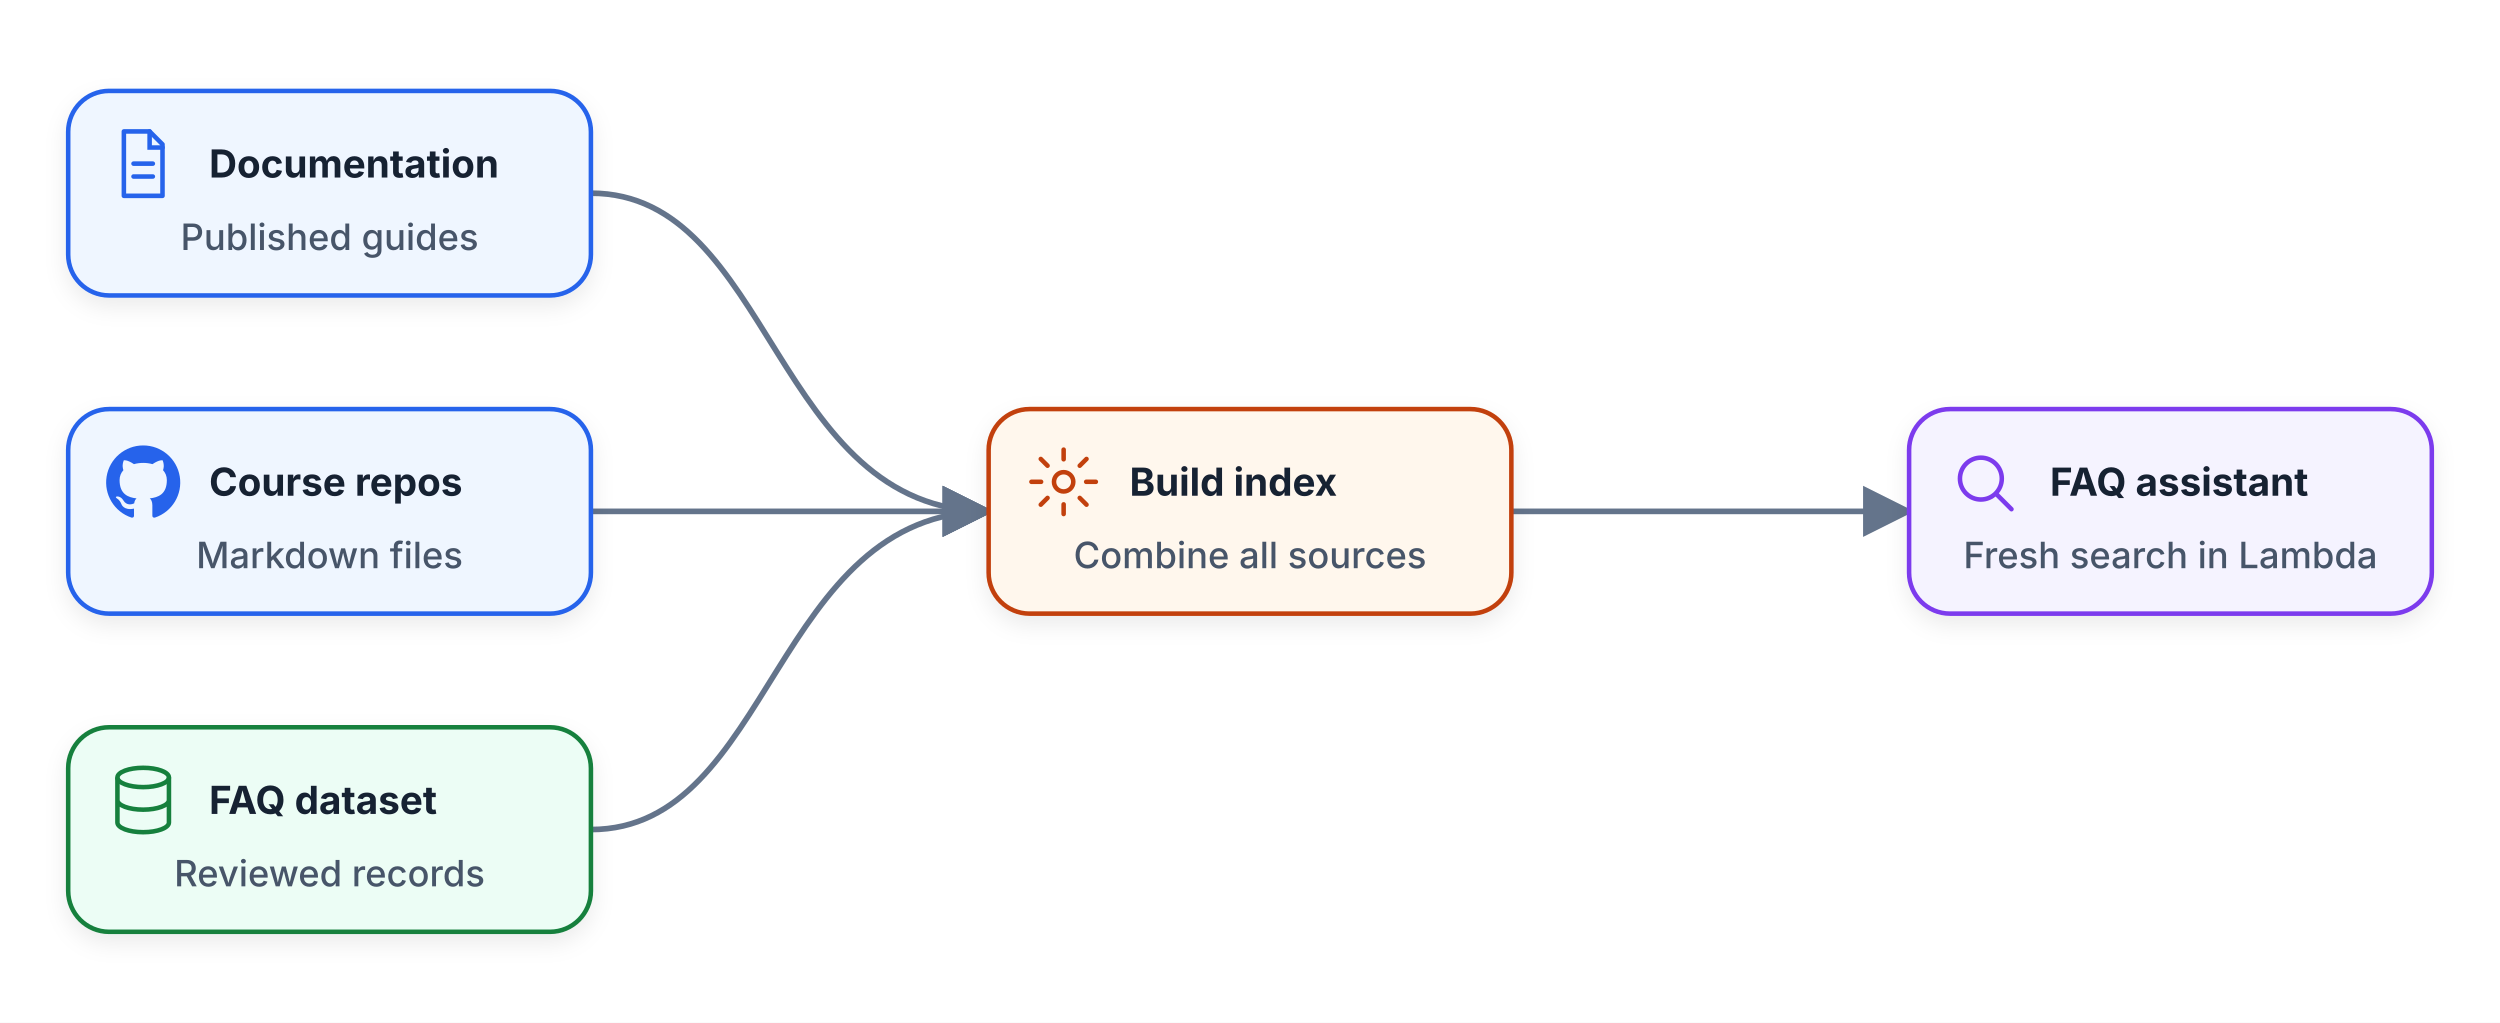
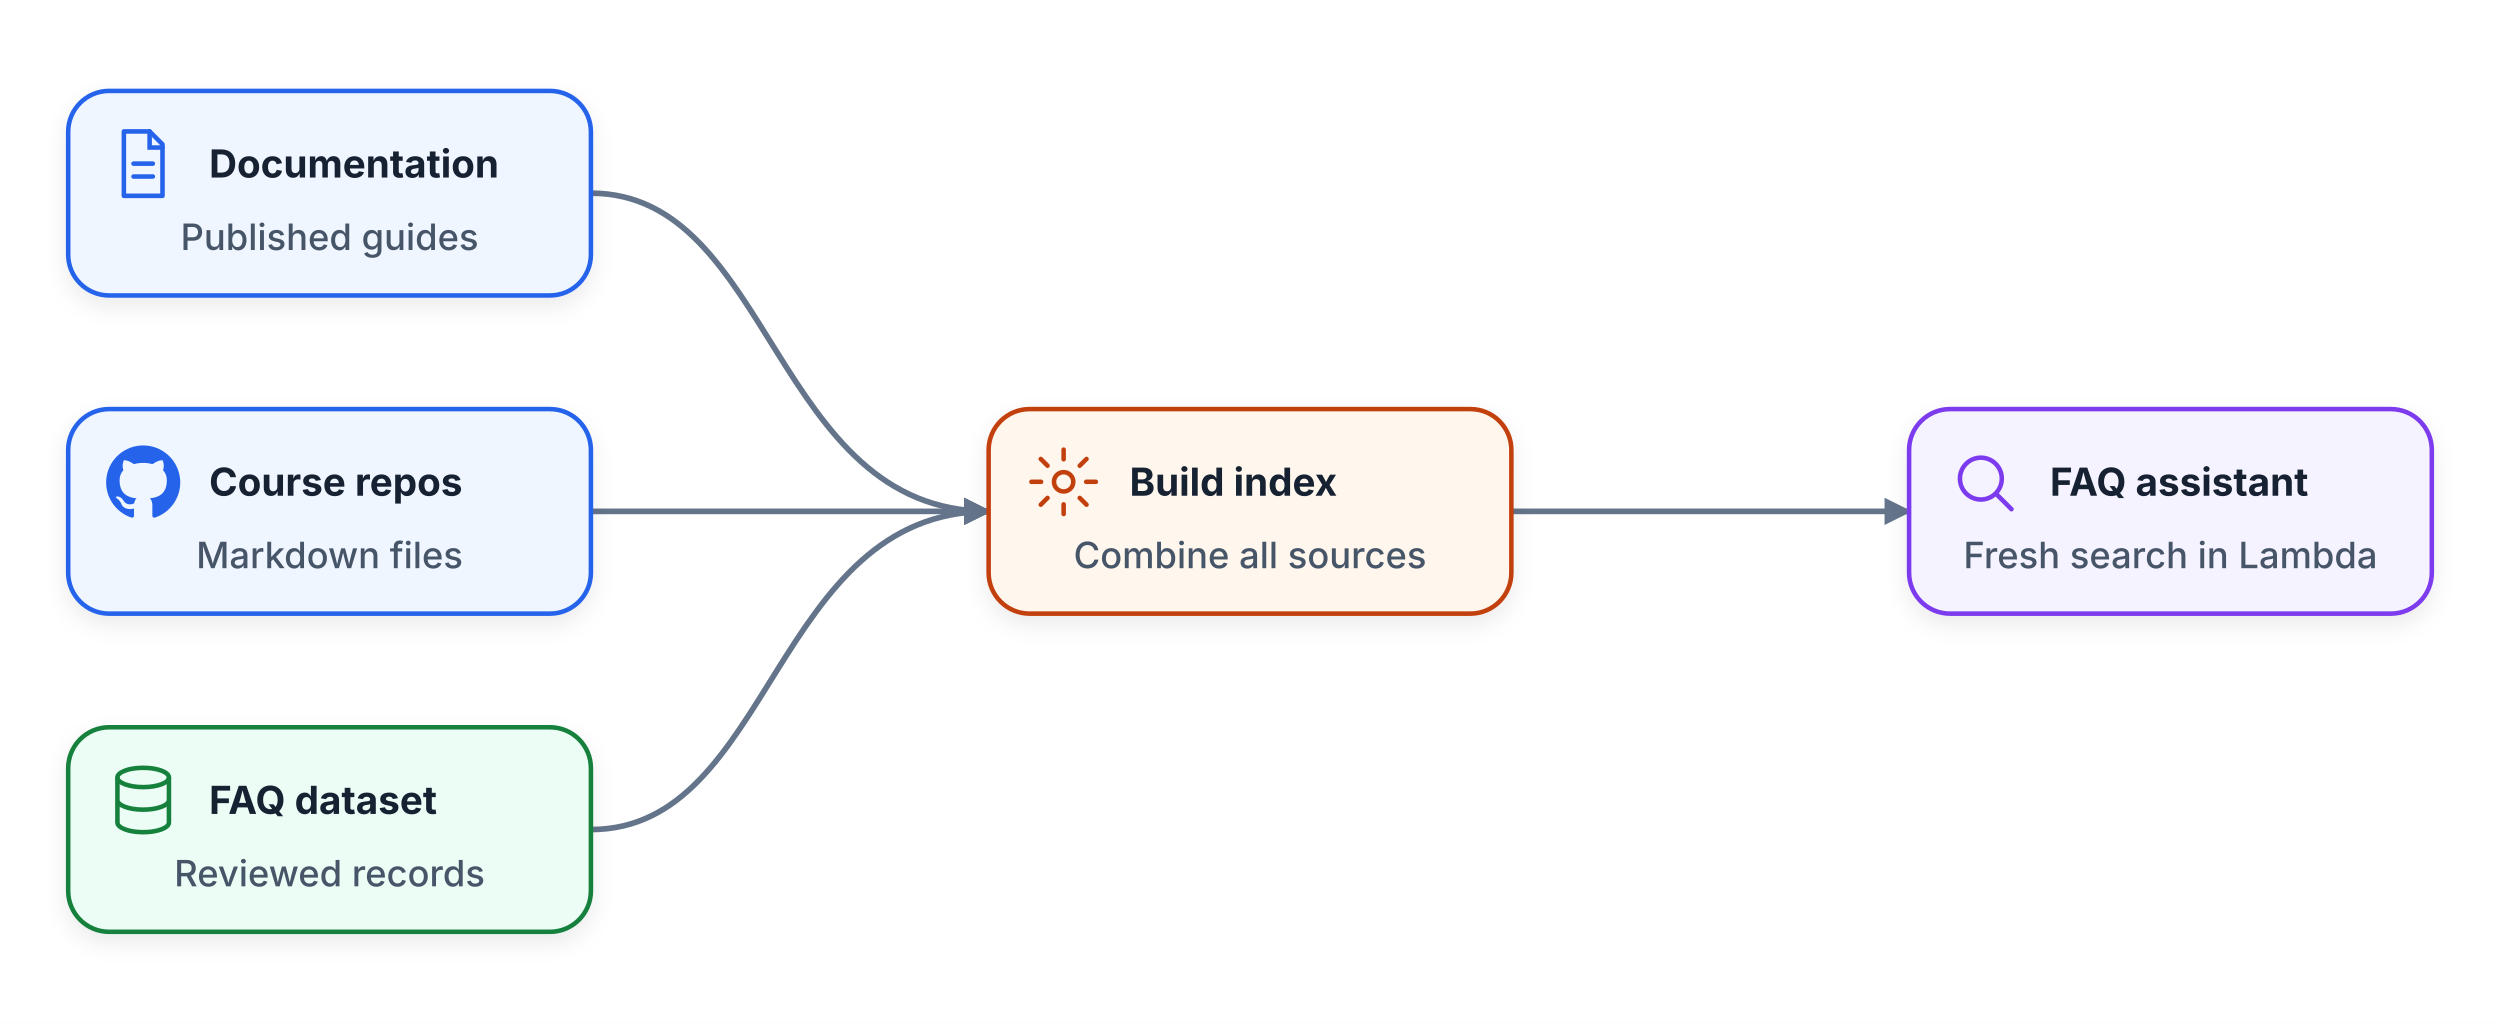
<svg xmlns="http://www.w3.org/2000/svg" width="1100" height="450" viewBox="0 0 1100 450" role="img" aria-labelledby="title desc">
  <defs>
    <filter id="shadow" x="-20%" y="-20%" width="140%" height="150%">
      <feDropShadow dx="0" dy="4" stdDeviation="5" flood-color="#0f172a" flood-opacity="0.08" />
    </filter>
-     <marker id="arrow-purple" viewBox="0 0 10 10" refX="9" refY="5" markerWidth="9" markerHeight="9" orient="auto">
+     <marker id="arrow-purple" viewBox="0 0 10 10" refX="9" refY="5" markerUnits="userSpaceOnUse" markerWidth="12" markerHeight="12" orient="auto">
      <path d="M0 0 10 5 0 10Z" fill="#7c3aed" />
    </marker>
-     <marker id="arrow-blue" viewBox="0 0 10 10" refX="9" refY="5" markerWidth="9" markerHeight="9" orient="auto">
+     <marker id="arrow-blue" viewBox="0 0 10 10" refX="9" refY="5" markerUnits="userSpaceOnUse" markerWidth="12" markerHeight="12" orient="auto">
      <path d="M0 0 10 5 0 10Z" fill="#2563eb" />
    </marker>
-     <marker id="arrow-amber" viewBox="0 0 10 10" refX="9" refY="5" markerWidth="9" markerHeight="9" orient="auto">
+     <marker id="arrow-amber" viewBox="0 0 10 10" refX="9" refY="5" markerUnits="userSpaceOnUse" markerWidth="12" markerHeight="12" orient="auto">
      <path d="M0 0 10 5 0 10Z" fill="#c2410c" />
    </marker>
-     <marker id="arrow-green" viewBox="0 0 10 10" refX="9" refY="5" markerWidth="9" markerHeight="9" orient="auto">
+     <marker id="arrow-green" viewBox="0 0 10 10" refX="9" refY="5" markerUnits="userSpaceOnUse" markerWidth="12" markerHeight="12" orient="auto">
      <path d="M0 0 10 5 0 10Z" fill="#15803d" />
    </marker>
-     <marker id="arrow-red" viewBox="0 0 10 10" refX="9" refY="5" markerWidth="9" markerHeight="9" orient="auto">
+     <marker id="arrow-red" viewBox="0 0 10 10" refX="9" refY="5" markerUnits="userSpaceOnUse" markerWidth="12" markerHeight="12" orient="auto">
      <path d="M0 0 10 5 0 10Z" fill="#dc2626" />
    </marker>
-     <marker id="arrow-gray" viewBox="0 0 10 10" refX="9" refY="5" markerWidth="9" markerHeight="9" orient="auto">
+     <marker id="arrow-gray" viewBox="0 0 10 10" refX="9" refY="5" markerUnits="userSpaceOnUse" markerWidth="12" markerHeight="12" orient="auto">
      <path d="M0 0 10 5 0 10Z" fill="#64748b" />
    </marker>
    <symbol id="icon-database" viewBox="0 0 24 24">
      <ellipse cx="12" cy="5" rx="8" ry="3" fill="none" stroke="currentColor" stroke-width="2" />
      <path d="M4 5v7c0 1.66 3.58 3 8 3s8-1.34 8-3V5M4 12v7c0 1.66 3.58 3 8 3s8-1.34 8-3v-7" fill="none" stroke="currentColor" stroke-width="2" />
    </symbol>
    <symbol id="icon-document" viewBox="0 0 24 24">
      <path d="M6 2h8l4 4v16H6Z" fill="none" stroke="currentColor" stroke-width="2" stroke-linejoin="round" />
      <path d="M14 2v5h4M9 12h6M9 16h6" fill="none" stroke="currentColor" stroke-width="2" stroke-linecap="round" />
    </symbol>
    <symbol id="icon-github" viewBox="0 0 24 24">
      <path fill="currentColor" d="M12 .7a11.5 11.5 0 0 0-3.64 22.41c.58.11.79-.25.79-.56v-2.23c-3.22.7-3.9-1.37-3.9-1.37-.53-1.34-1.29-1.7-1.29-1.7-1.05-.72.08-.71.08-.71 1.17.08 1.78 1.2 1.78 1.2 1.04 1.77 2.72 1.26 3.38.96.1-.75.4-1.26.74-1.55-2.57-.29-5.27-1.28-5.27-5.68 0-1.26.45-2.28 1.19-3.09-.12-.29-.52-1.46.11-3.05 0 0 .97-.31 3.16 1.18a10.9 10.9 0 0 1 5.76 0c2.2-1.49 3.16-1.18 3.16-1.18.63 1.59.23 2.76.11 3.05.74.81 1.19 1.83 1.19 3.09 0 4.42-2.71 5.38-5.29 5.67.42.36.79 1.06.79 2.14v3.27c0 .31.21.67.8.56A11.5 11.5 0 0 0 12 .7Z" />
    </symbol>
    <symbol id="icon-search" viewBox="0 0 24 24">
      <circle cx="11" cy="11" r="6.5" fill="none" stroke="currentColor" stroke-width="2" />
      <path d="m16 16 4.5 4.5" fill="none" stroke="currentColor" stroke-width="2" stroke-linecap="round" />
    </symbol>
    <symbol id="icon-settings" viewBox="0 0 24 24">
      <circle cx="12" cy="12" r="3" fill="none" stroke="currentColor" stroke-width="2" />
      <path d="M12 2v3M12 19v3M2 12h3M19 12h3M4.9 4.9 7 7M17 17l2.1 2.1M19.1 4.9 17 7M7 17l-2.1 2.1" fill="none" stroke="currentColor" stroke-width="2" stroke-linecap="round" />
    </symbol>
    <style>
      text { font-family: system-ui, -apple-system, BlinkMacSystemFont, "Segoe UI", sans-serif; fill: #172033; }
      symbol [stroke] { vector-effect: non-scaling-stroke; }
      .node rect { stroke-width: 2; }
      .node-boundary rect { stroke-width: 2; stroke-dasharray: 8 8; }
      .boundary-title { font-size: 16px; font-weight: 750; text-anchor: start; }
      .node-title { font-weight: 750; text-anchor: middle; }
      .node-title.icon-copy { text-anchor: start; }
      .node-subtitle { font-weight: 500; fill: #475569; text-anchor: middle; }
      .eyebrow { font-weight: 750; letter-spacing: 1px; fill: #475569; text-anchor: middle; }
      .mention-icon { font-size: 27px; font-weight: 750; text-anchor: middle; }
      .standalone-mention { font-size: 52px; font-weight: 750; text-anchor: middle; }
      .icon-node-title { font-size: 16px; font-weight: 750; text-anchor: middle; }
      .edge { fill: none; stroke-width: 2.5; stroke-linecap: round; stroke-linejoin: round; }
      .edge-label rect { stroke-width: 2; }
      .edge-label text { font-size: 14px; font-weight: 750; text-anchor: middle; dominant-baseline: central; }
      .divider { stroke: #cbd5e1; stroke-width: 2; stroke-dasharray: 6 8; stroke-linecap: round; }
      .center-annotation { fill: #f1f5f9; stroke: none; }
      .center-title { font-weight: 800; letter-spacing: 0.08em; fill: #334155; text-anchor: middle; }
      .center-detail { font-weight: 600; fill: #475569; text-anchor: middle; }
    </style>
  </defs>
  <rect width="1100" height="450" fill="#ffffff" />
  <path class="edge" d="M260 85C340 85 340 225 435 225" stroke="#64748b" marker-end="url(#arrow-gray)" />
  <path class="edge" d="M260 225L435 225" stroke="#64748b" marker-end="url(#arrow-gray)" />
  <path class="edge" d="M260 365C340 365 340 225 435 225" stroke="#64748b" marker-end="url(#arrow-gray)" />
  <path class="edge" d="M665 225L840 225" stroke="#64748b" marker-end="url(#arrow-gray)" />
  <g class="node node-blue" transform="translate(30 40)" filter="url(#shadow)">
    <rect width="230" height="90" rx="18" fill="#eff6ff" stroke="#2563eb" />
    <use href="#icon-document" x="16" y="15" width="34" height="34" color="#2563eb" />
    <text class="node-title icon-copy" x="62" y="38.12" font-size="17">Documentation</text>
    <text class="node-subtitle" x="115" y="70" font-size="16">Published guides</text>
  </g>
  <g class="node node-blue" transform="translate(30 180)" filter="url(#shadow)">
    <rect width="230" height="90" rx="18" fill="#eff6ff" stroke="#2563eb" />
    <use href="#icon-github" x="16" y="15" width="34" height="34" color="#2563eb" />
    <text class="node-title icon-copy" x="62" y="38.12" font-size="17">Course repos</text>
    <text class="node-subtitle" x="115" y="70" font-size="16">Markdown files</text>
  </g>
  <g class="node node-green" transform="translate(30 320)" filter="url(#shadow)">
    <rect width="230" height="90" rx="18" fill="#ecfdf5" stroke="#15803d" />
    <use href="#icon-database" x="16" y="15" width="34" height="34" color="#15803d" />
    <text class="node-title icon-copy" x="62" y="38.12" font-size="17">FAQ dataset</text>
    <text class="node-subtitle" x="115" y="70" font-size="16">Reviewed records</text>
  </g>
  <g class="node node-amber" transform="translate(435 180)" filter="url(#shadow)">
    <rect width="230" height="90" rx="18" fill="#fff7ed" stroke="#c2410c" />
    <use href="#icon-settings" x="16" y="15" width="34" height="34" color="#c2410c" />
    <text class="node-title icon-copy" x="62" y="38.12" font-size="17">Build index</text>
    <text class="node-subtitle" x="115" y="70" font-size="16">Combine all sources</text>
  </g>
  <g class="node node-purple" transform="translate(840 180)" filter="url(#shadow)">
    <rect width="230" height="90" rx="18" fill="#f5f3ff" stroke="#7c3aed" />
    <use href="#icon-search" x="16" y="15" width="34" height="34" color="#7c3aed" />
    <text class="node-title icon-copy" x="62" y="38.12" font-size="17">FAQ assistant</text>
    <text class="node-subtitle" x="115" y="70" font-size="16">Fresh search in Lambda</text>
  </g>
</svg>
